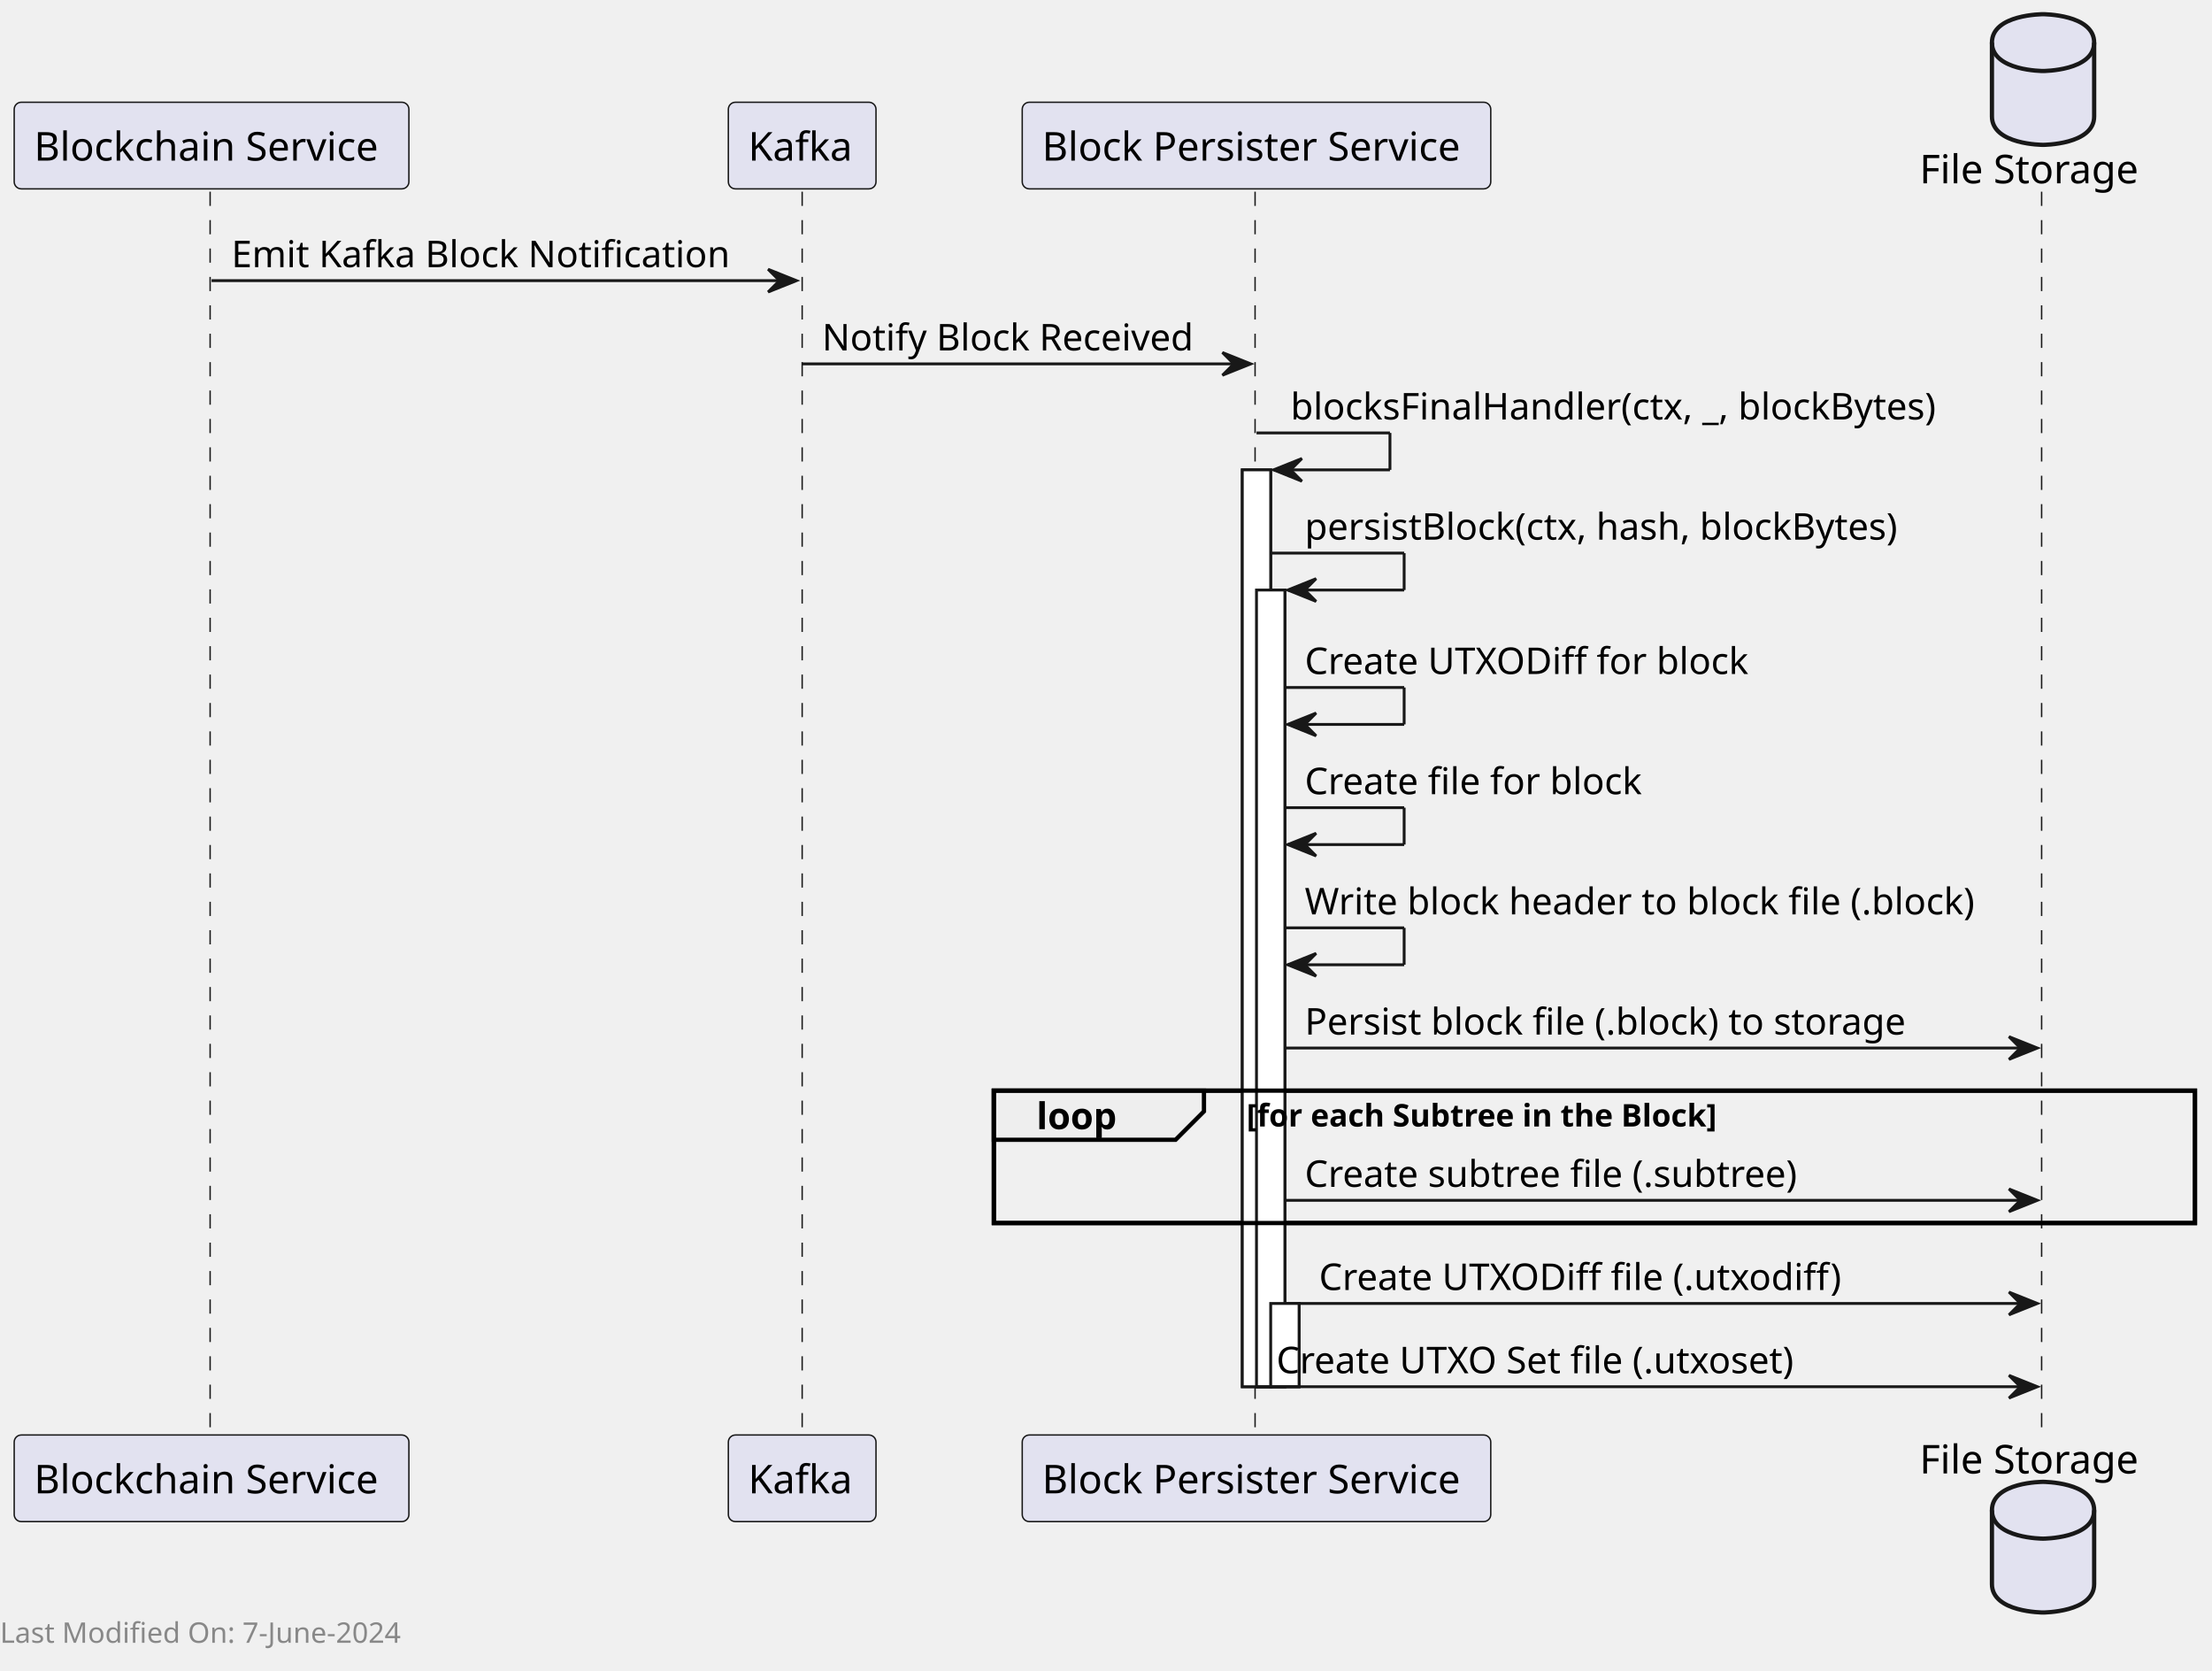
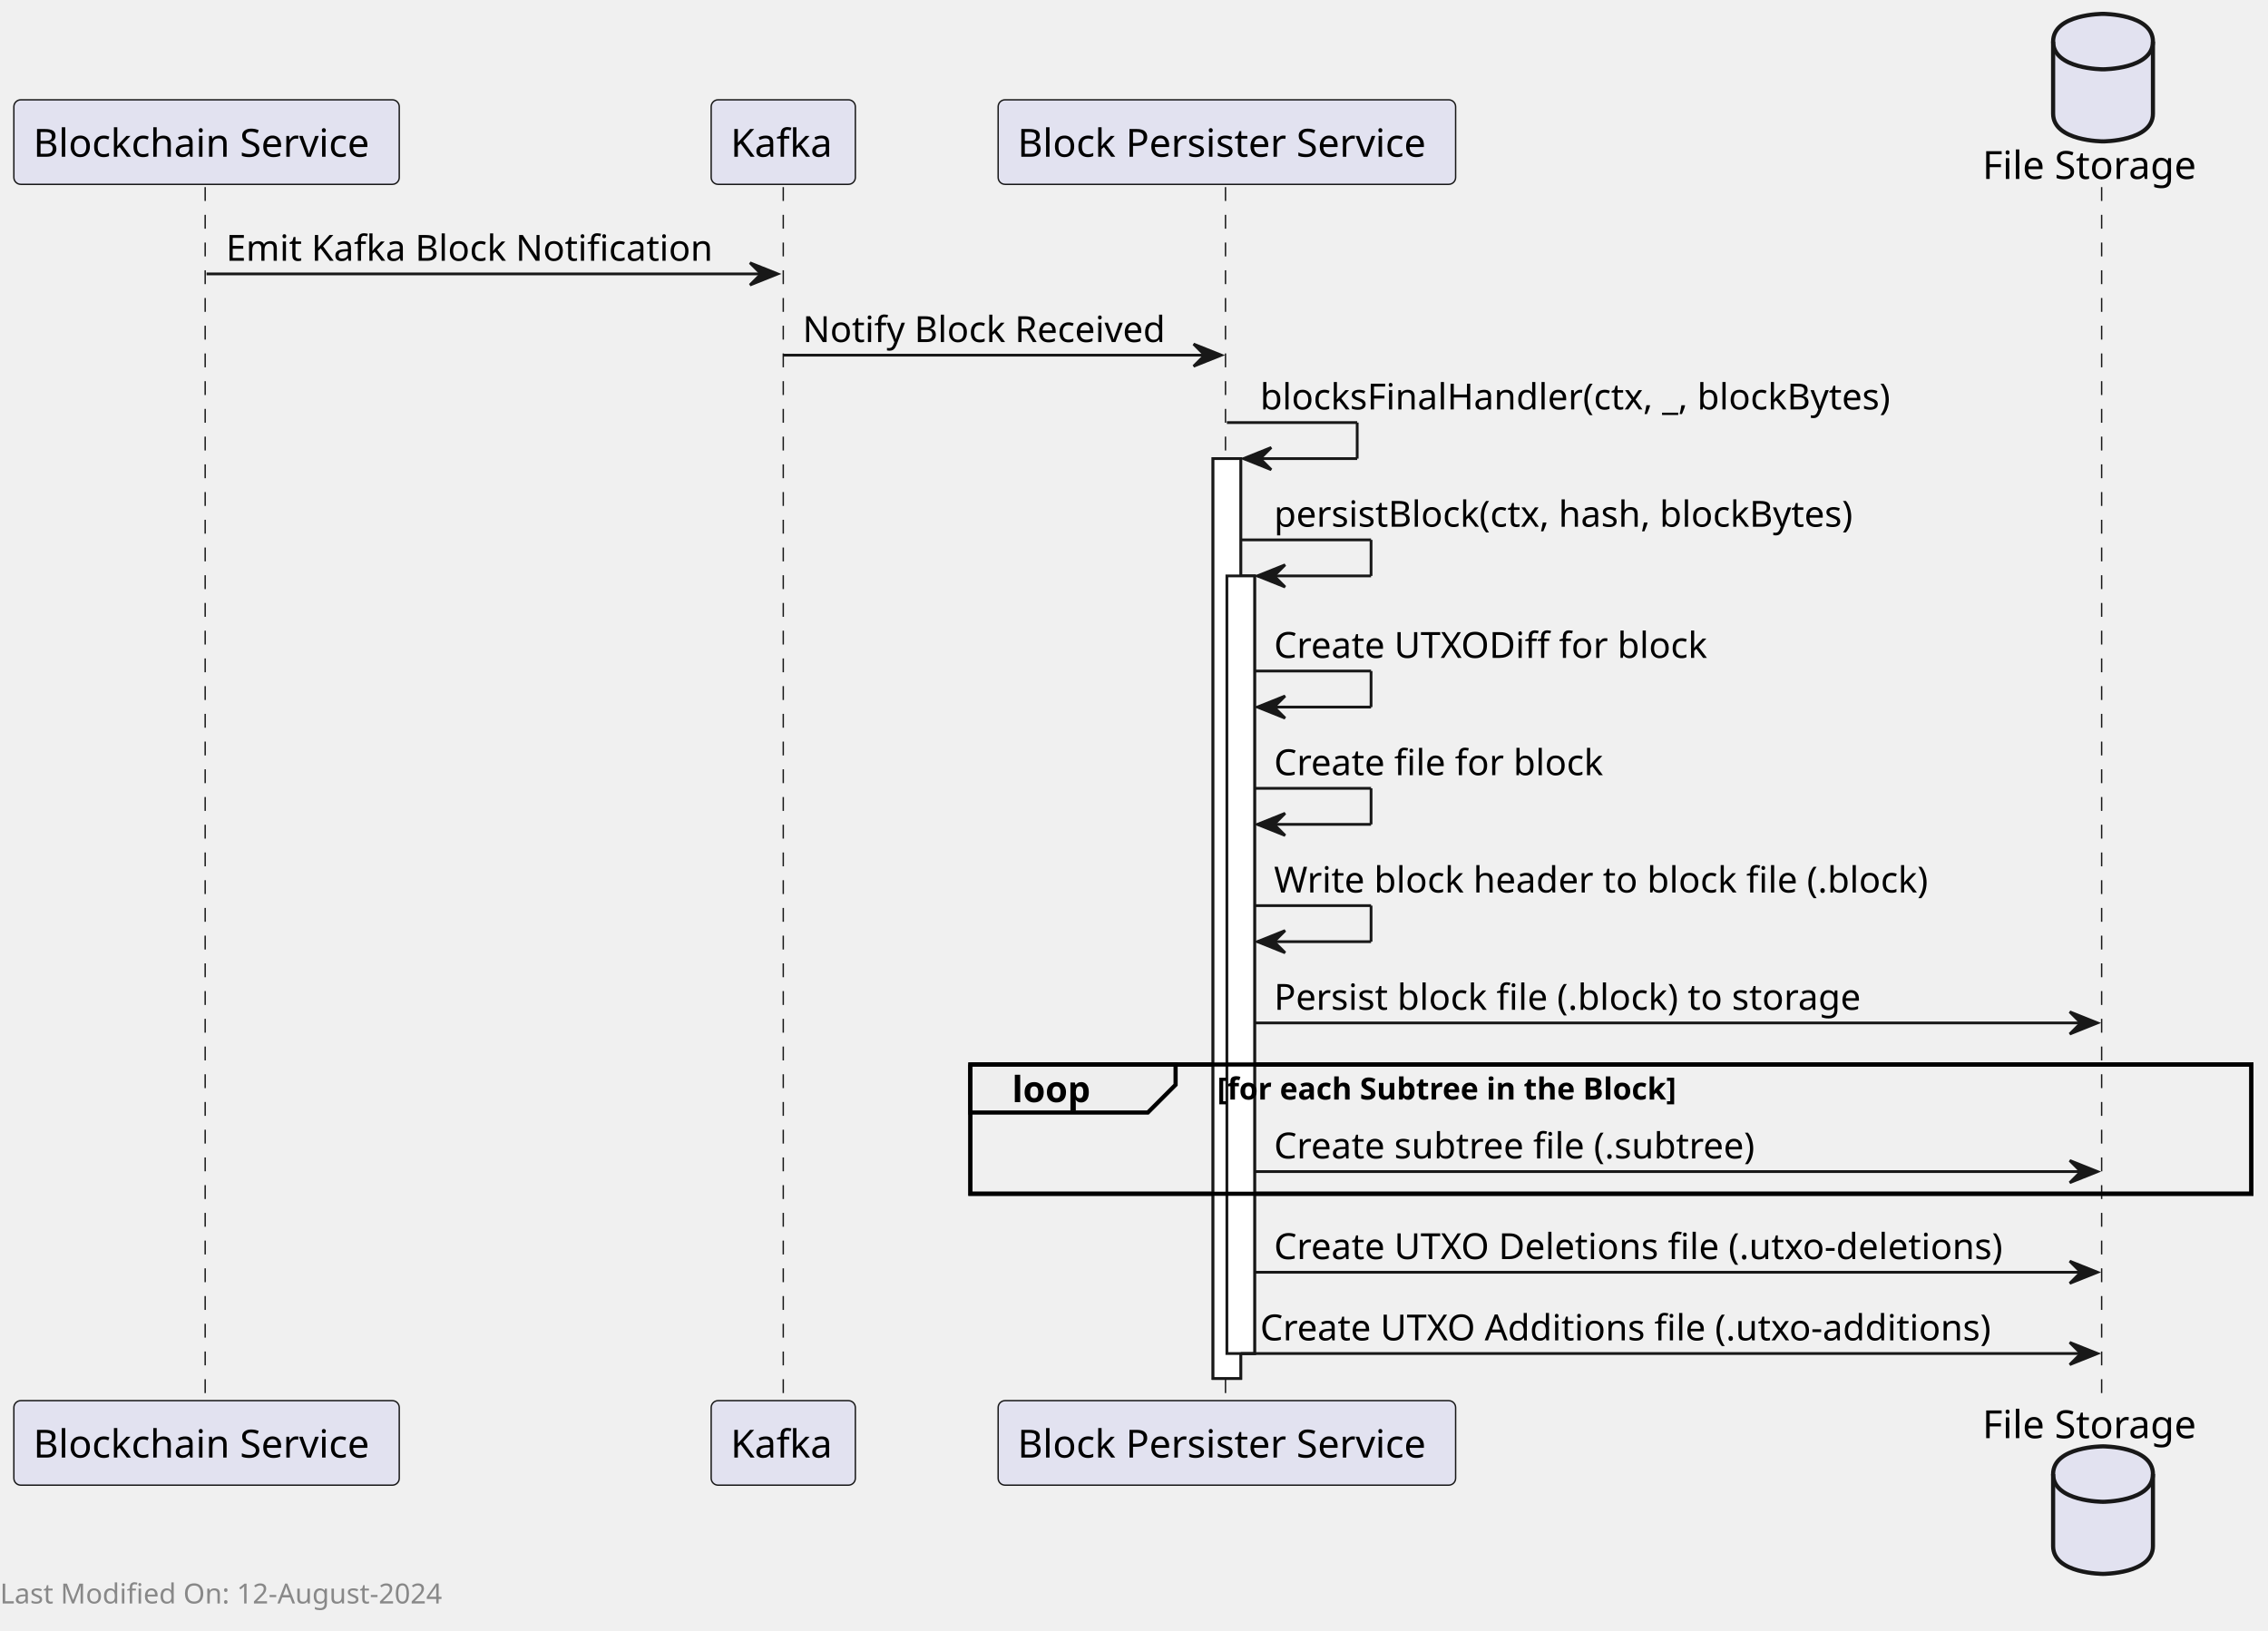
- <svg xmlns="http://www.w3.org/2000/svg" contentStyleType="text/css" height="588" preserveAspectRatio="none" viewBox="0 0 779 588" width="779" zoomAndPan="magnify">
-   <path d="m437.5 165.42h10v322.795h-10z" fill="#fff" stroke="#181818" />
-   <path d="m442.5 207.731h10v280.484h-10z" fill="#fff" stroke="#181818" />
-   <path d="m447.5 458.904h10v29.311h-10z" fill="#fff" stroke="#181818" />
-   <path d="m350 383.973h423v46.621h-423z" fill="none" stroke="#000" stroke-width="1.5" />
-   <path d="m74 67.488v438.726" stroke="#181818" stroke-dasharray="5 5" stroke-width=".5" />
-   <path d="m282.5 67.488v438.726" stroke="#181818" stroke-dasharray="5 5" stroke-width=".5" />
-   <path d="m442 67.488v438.726" stroke="#181818" stroke-dasharray="5 5" stroke-width=".5" />
-   <path d="m719 67.488v438.726" stroke="#181818" stroke-dasharray="5 5" stroke-width=".5" />
-   <rect fill="#e2e2f0" height="30.488" rx="2.5" stroke="#181818" stroke-width=".5" width="139" x="5" y="36" />
-   <text font-family="sans-serif" font-size="14" lengthAdjust="spacing" textLength="125" x="12" y="56.535">Blockchain Service</text>
-   <rect fill="#e2e2f0" height="30.488" rx="2.5" stroke="#181818" stroke-width=".5" width="139" x="5" y="505.215" />
-   <text font-family="sans-serif" font-size="14" lengthAdjust="spacing" textLength="125" x="12" y="525.75">Blockchain Service</text>
-   <rect fill="#e2e2f0" height="30.488" rx="2.5" stroke="#181818" stroke-width=".5" width="52" x="256.5" y="36" />
-   <text font-family="sans-serif" font-size="14" lengthAdjust="spacing" textLength="38" x="263.5" y="56.535">Kafka</text>
-   <rect fill="#e2e2f0" height="30.488" rx="2.5" stroke="#181818" stroke-width=".5" width="52" x="256.5" y="505.215" />
-   <text font-family="sans-serif" font-size="14" lengthAdjust="spacing" textLength="38" x="263.5" y="525.75">Kafka</text>
-   <rect fill="#e2e2f0" height="30.488" rx="2.5" stroke="#181818" stroke-width=".5" width="165" x="360" y="36" />
-   <text font-family="sans-serif" font-size="14" lengthAdjust="spacing" textLength="151" x="367" y="56.535">Block Persister Service</text>
-   <rect fill="#e2e2f0" height="30.488" rx="2.5" stroke="#181818" stroke-width=".5" width="165" x="360" y="505.215" />
-   <text font-family="sans-serif" font-size="14" lengthAdjust="spacing" textLength="151" x="367" y="525.75">Block Persister Service</text>
-   <text font-family="sans-serif" font-size="14" lengthAdjust="spacing" textLength="81" x="676" y="64.535">File Storage</text>
-   <path d="m701.5 15c0-10 18-10 18-10s18 0 18 10v26c0 10-18 10-18 10s-18 0-18-10z" fill="#e2e2f0" stroke="#181818" stroke-width="1.5" />
-   <path d="m701.5 15c0 10 18 10 18 10s18 0 18-10" fill="none" stroke="#181818" stroke-width="1.5" />
-   <text font-family="sans-serif" font-size="14" lengthAdjust="spacing" textLength="81" x="676" y="518.75">File Storage</text>
-   <g stroke="#181818">
-     <path d="m701.5 531.703c0-10 18-10 18-10s18 0 18 10v26c0 10-18 10-18 10s-18 0-18-10z" fill="#e2e2f0" stroke-width="1.5" />
-     <path d="m701.5 531.703c0 10 18 10 18 10s18 0 18-10" fill="none" stroke-width="1.5" />
-     <path d="m437.5 165.42h10v322.795h-10z" fill="#fff" />
-     <path d="m442.5 207.731h10v280.484h-10z" fill="#fff" />
-     <path d="m447.5 458.904h10v29.311h-10z" fill="#fff" />
-     <path d="m270.5 94.799 10 4-10 4 4-4z" fill="#181818" />
-     <path d="m74.5 98.799h202" />
+ <svg xmlns="http://www.w3.org/2000/svg" contentStyleType="text/css" height="588px" preserveAspectRatio="none" style="width:818px;height:588px;background:#FFFFFF;" version="1.1" viewBox="0 0 818 588" width="818px" zoomAndPan="magnify">
+   <defs />
+   <g>
+     <rect fill="#FFFFFF" height="331.795" style="stroke:#181818;stroke-width:1.0;" width="10" x="437.5" y="165.42" />
+     <rect fill="#FFFFFF" height="280.484" style="stroke:#181818;stroke-width:1.0;" width="10" x="442.5" y="207.731" />
+     <rect fill="none" height="46.621" style="stroke:#000000;stroke-width:1.5;" width="462" x="350" y="383.973" />
+     <line style="stroke:#181818;stroke-width:0.5;stroke-dasharray:5.0,5.0;" x1="74" x2="74" y1="67.488" y2="506.215" />
+     <line style="stroke:#181818;stroke-width:0.5;stroke-dasharray:5.0,5.0;" x1="282.5" x2="282.5" y1="67.488" y2="506.215" />
+     <line style="stroke:#181818;stroke-width:0.5;stroke-dasharray:5.0,5.0;" x1="442" x2="442" y1="67.488" y2="506.215" />
+     <line style="stroke:#181818;stroke-width:0.5;stroke-dasharray:5.0,5.0;" x1="758" x2="758" y1="67.488" y2="506.215" />
+     <rect fill="#E2E2F0" height="30.488" rx="2.5" ry="2.5" style="stroke:#181818;stroke-width:0.5;" width="139" x="5" y="36" />
+     <text fill="#000000" font-family="sans-serif" font-size="14" lengthAdjust="spacing" textLength="125" x="12" y="56.535">Blockchain Service</text>
+     <rect fill="#E2E2F0" height="30.488" rx="2.5" ry="2.5" style="stroke:#181818;stroke-width:0.5;" width="139" x="5" y="505.215" />
+     <text fill="#000000" font-family="sans-serif" font-size="14" lengthAdjust="spacing" textLength="125" x="12" y="525.75">Blockchain Service</text>
+     <rect fill="#E2E2F0" height="30.488" rx="2.5" ry="2.5" style="stroke:#181818;stroke-width:0.5;" width="52" x="256.5" y="36" />
+     <text fill="#000000" font-family="sans-serif" font-size="14" lengthAdjust="spacing" textLength="38" x="263.5" y="56.535">Kafka</text>
+     <rect fill="#E2E2F0" height="30.488" rx="2.5" ry="2.5" style="stroke:#181818;stroke-width:0.5;" width="52" x="256.5" y="505.215" />
+     <text fill="#000000" font-family="sans-serif" font-size="14" lengthAdjust="spacing" textLength="38" x="263.5" y="525.75">Kafka</text>
+     <rect fill="#E2E2F0" height="30.488" rx="2.5" ry="2.5" style="stroke:#181818;stroke-width:0.5;" width="165" x="360" y="36" />
+     <text fill="#000000" font-family="sans-serif" font-size="14" lengthAdjust="spacing" textLength="151" x="367" y="56.535">Block Persister Service</text>
+     <rect fill="#E2E2F0" height="30.488" rx="2.5" ry="2.5" style="stroke:#181818;stroke-width:0.5;" width="165" x="360" y="505.215" />
+     <text fill="#000000" font-family="sans-serif" font-size="14" lengthAdjust="spacing" textLength="151" x="367" y="525.75">Block Persister Service</text>
+     <text fill="#000000" font-family="sans-serif" font-size="14" lengthAdjust="spacing" textLength="81" x="715" y="64.535">File Storage</text>
+     <path d="M740.5,15 C740.5,5 758.5,5 758.5,5 C758.5,5 776.5,5 776.5,15 L776.5,41 C776.5,51 758.5,51 758.5,51 C758.5,51 740.5,51 740.5,41 L740.5,15 " fill="#E2E2F0" style="stroke:#181818;stroke-width:1.5;" />
+     <path d="M740.5,15 C740.5,25 758.5,25 758.5,25 C758.5,25 776.5,25 776.5,15 " fill="none" style="stroke:#181818;stroke-width:1.5;" />
+     <text fill="#000000" font-family="sans-serif" font-size="14" lengthAdjust="spacing" textLength="81" x="715" y="518.75">File Storage</text>
+     <path d="M740.5,531.703 C740.5,521.703 758.5,521.703 758.5,521.703 C758.5,521.703 776.5,521.703 776.5,531.703 L776.5,557.703 C776.5,567.703 758.5,567.703 758.5,567.703 C758.5,567.703 740.5,567.703 740.5,557.703 L740.5,531.703 " fill="#E2E2F0" style="stroke:#181818;stroke-width:1.5;" />
+     <path d="M740.5,531.703 C740.5,541.703 758.5,541.703 758.5,541.703 C758.5,541.703 776.5,541.703 776.5,531.703 " fill="none" style="stroke:#181818;stroke-width:1.5;" />
+     <rect fill="#FFFFFF" height="331.795" style="stroke:#181818;stroke-width:1.0;" width="10" x="437.5" y="165.42" />
+     <rect fill="#FFFFFF" height="280.484" style="stroke:#181818;stroke-width:1.0;" width="10" x="442.5" y="207.731" />
+     <polygon fill="#181818" points="270.5,94.799,280.5,98.799,270.5,102.799,274.5,98.799" style="stroke:#181818;stroke-width:1.0;" />
+     <line style="stroke:#181818;stroke-width:1.0;" x1="74.5" x2="276.5" y1="98.799" y2="98.799" />
+     <text fill="#000000" font-family="sans-serif" font-size="13" lengthAdjust="spacing" textLength="184" x="81.5" y="94.057">Emit Kafka Block Notification</text>
+     <polygon fill="#181818" points="430.5,124.109,440.5,128.109,430.5,132.109,434.5,128.109" style="stroke:#181818;stroke-width:1.0;" />
+     <line style="stroke:#181818;stroke-width:1.0;" x1="282.5" x2="436.5" y1="128.109" y2="128.109" />
+     <text fill="#000000" font-family="sans-serif" font-size="13" lengthAdjust="spacing" textLength="136" x="289.5" y="123.367">Notify Block Received</text>
+     <line style="stroke:#181818;stroke-width:1.0;" x1="442.5" x2="489.5" y1="152.42" y2="152.42" />
+     <line style="stroke:#181818;stroke-width:1.0;" x1="489.5" x2="489.5" y1="152.42" y2="165.42" />
+     <line style="stroke:#181818;stroke-width:1.0;" x1="448.5" x2="489.5" y1="165.42" y2="165.42" />
+     <polygon fill="#181818" points="458.5,161.42,448.5,165.42,458.5,169.42,454.5,165.42" style="stroke:#181818;stroke-width:1.0;" />
+     <text fill="#000000" font-family="sans-serif" font-size="13" lengthAdjust="spacing" textLength="240" x="454.5" y="147.678">blocksFinalHandler(ctx, _, blockBytes)</text>
+     <line style="stroke:#181818;stroke-width:1.0;" x1="447.5" x2="494.5" y1="194.731" y2="194.731" />
+     <line style="stroke:#181818;stroke-width:1.0;" x1="494.5" x2="494.5" y1="194.731" y2="207.731" />
+     <line style="stroke:#181818;stroke-width:1.0;" x1="453.5" x2="494.5" y1="207.731" y2="207.731" />
+     <polygon fill="#181818" points="463.5,203.731,453.5,207.731,463.5,211.731,459.5,207.731" style="stroke:#181818;stroke-width:1.0;" />
+     <text fill="#000000" font-family="sans-serif" font-size="13" lengthAdjust="spacing" textLength="219" x="459.5" y="189.988">persistBlock(ctx, hash, blockBytes)</text>
+     <line style="stroke:#181818;stroke-width:1.0;" x1="452.5" x2="494.5" y1="242.041" y2="242.041" />
+     <line style="stroke:#181818;stroke-width:1.0;" x1="494.5" x2="494.5" y1="242.041" y2="255.041" />
+     <line style="stroke:#181818;stroke-width:1.0;" x1="453.5" x2="494.5" y1="255.041" y2="255.041" />
+     <polygon fill="#181818" points="463.5,251.041,453.5,255.041,463.5,259.041,459.5,255.041" style="stroke:#181818;stroke-width:1.0;" />
+     <text fill="#000000" font-family="sans-serif" font-size="13" lengthAdjust="spacing" textLength="164" x="459.5" y="237.299">Create UTXODiff for block</text>
+     <line style="stroke:#181818;stroke-width:1.0;" x1="452.5" x2="494.5" y1="284.352" y2="284.352" />
+     <line style="stroke:#181818;stroke-width:1.0;" x1="494.5" x2="494.5" y1="284.352" y2="297.352" />
+     <line style="stroke:#181818;stroke-width:1.0;" x1="453.5" x2="494.5" y1="297.352" y2="297.352" />
+     <polygon fill="#181818" points="463.5,293.352,453.5,297.352,463.5,301.352,459.5,297.352" style="stroke:#181818;stroke-width:1.0;" />
+     <text fill="#000000" font-family="sans-serif" font-size="13" lengthAdjust="spacing" textLength="125" x="459.5" y="279.609">Create file for block</text>
+     <line style="stroke:#181818;stroke-width:1.0;" x1="452.5" x2="494.5" y1="326.662" y2="326.662" />
+     <line style="stroke:#181818;stroke-width:1.0;" x1="494.5" x2="494.5" y1="326.662" y2="339.662" />
+     <line style="stroke:#181818;stroke-width:1.0;" x1="453.5" x2="494.5" y1="339.662" y2="339.662" />
+     <polygon fill="#181818" points="463.5,335.662,453.5,339.662,463.5,343.662,459.5,339.662" style="stroke:#181818;stroke-width:1.0;" />
+     <text fill="#000000" font-family="sans-serif" font-size="13" lengthAdjust="spacing" textLength="248" x="459.5" y="321.92">Write block header to block file (.block)</text>
+     <polygon fill="#181818" points="746.5,364.973,756.5,368.973,746.5,372.973,750.5,368.973" style="stroke:#181818;stroke-width:1.0;" />
+     <line style="stroke:#181818;stroke-width:1.0;" x1="452.5" x2="752.5" y1="368.973" y2="368.973" />
+     <text fill="#000000" font-family="sans-serif" font-size="13" lengthAdjust="spacing" textLength="224" x="459.5" y="364.231">Persist block file (.block) to storage</text>
+     <path d="M350,383.973 L424,383.973 L424,391.283 L414,401.283 L350,401.283 L350,383.973 " fill="#EEEEEE" style="stroke:#000000;stroke-width:1.5;" />
+     <rect fill="none" height="46.621" style="stroke:#000000;stroke-width:1.5;" width="462" x="350" y="383.973" />
+     <text fill="#000000" font-family="sans-serif" font-size="13" font-weight="bold" lengthAdjust="spacing" textLength="29" x="365" y="397.541">loop</text>
+     <text fill="#000000" font-family="sans-serif" font-size="11" font-weight="bold" lengthAdjust="spacing" textLength="170" x="439" y="396.607">[for each Subtree in the Block]</text>
+     <polygon fill="#181818" points="746.5,418.594,756.5,422.594,746.5,426.594,750.5,422.594" style="stroke:#181818;stroke-width:1.0;" />
+     <line style="stroke:#181818;stroke-width:1.0;" x1="452.5" x2="752.5" y1="422.594" y2="422.594" />
+     <text fill="#000000" font-family="sans-serif" font-size="13" lengthAdjust="spacing" textLength="178" x="459.5" y="417.852">Create subtree file (.subtree)</text>
+     <polygon fill="#181818" points="746.5,454.904,756.5,458.904,746.5,462.904,750.5,458.904" style="stroke:#181818;stroke-width:1.0;" />
+     <line style="stroke:#181818;stroke-width:1.0;" x1="452.5" x2="752.5" y1="458.904" y2="458.904" />
+     <text fill="#000000" font-family="sans-serif" font-size="13" lengthAdjust="spacing" textLength="282" x="459.5" y="454.162">Create UTXO Deletions file  (.utxo-deletions)</text>
+     <polygon fill="#181818" points="746.5,484.215,756.5,488.215,746.5,492.215,750.5,488.215" style="stroke:#181818;stroke-width:1.0;" />
+     <line style="stroke:#181818;stroke-width:1.0;" x1="447.5" x2="752.5" y1="488.215" y2="488.215" />
+     <text fill="#000000" font-family="sans-serif" font-size="13" lengthAdjust="spacing" textLength="280" x="454.5" y="483.473">Create UTXO Additions file (.utxo-additions)</text>
+     <text fill="#888888" font-family="sans-serif" font-size="10" lengthAdjust="spacing" textLength="171" x="0" y="578.371">Last Modified On: 12-August-2024</text>
  </g>
-   <text font-family="sans-serif" font-size="13" lengthAdjust="spacing" textLength="184" x="81.5" y="94.057">Emit Kafka Block Notification</text>
-   <path d="m430.5 124.109 10 4-10 4 4-4z" fill="#181818" stroke="#181818" />
-   <path d="m282.5 128.109h154" stroke="#181818" />
-   <text font-family="sans-serif" font-size="13" lengthAdjust="spacing" textLength="136" x="289.5" y="123.367">Notify Block Received</text>
-   <path d="m442.5 152.42h47" stroke="#181818" />
-   <path d="m489.5 152.42v13" stroke="#181818" />
-   <path d="m448.5 165.42h41" stroke="#181818" />
-   <path d="m458.5 161.42-10 4 10 4-4-4z" fill="#181818" stroke="#181818" />
-   <text font-family="sans-serif" font-size="13" lengthAdjust="spacing" textLength="240" x="454.5" y="147.678">blocksFinalHandler(ctx, _, blockBytes)</text>
-   <path d="m447.5 194.731h47" stroke="#181818" />
-   <path d="m494.5 194.731v13" stroke="#181818" />
-   <path d="m453.5 207.731h41" stroke="#181818" />
-   <path d="m463.5 203.731-10 4 10 4-4-4z" fill="#181818" stroke="#181818" />
-   <text font-family="sans-serif" font-size="13" lengthAdjust="spacing" textLength="219" x="459.5" y="189.988">persistBlock(ctx, hash, blockBytes)</text>
-   <path d="m452.5 242.041h42" stroke="#181818" />
-   <path d="m494.5 242.041v13" stroke="#181818" />
-   <path d="m453.5 255.041h41" stroke="#181818" />
-   <path d="m463.5 251.041-10 4 10 4-4-4z" fill="#181818" stroke="#181818" />
-   <text font-family="sans-serif" font-size="13" lengthAdjust="spacing" textLength="164" x="459.5" y="237.299">Create UTXODiff for block</text>
-   <path d="m452.5 284.352h42" stroke="#181818" />
-   <path d="m494.5 284.352v13" stroke="#181818" />
-   <path d="m453.5 297.352h41" stroke="#181818" />
-   <path d="m463.5 293.352-10 4 10 4-4-4z" fill="#181818" stroke="#181818" />
-   <text font-family="sans-serif" font-size="13" lengthAdjust="spacing" textLength="125" x="459.5" y="279.609">Create file for block</text>
-   <path d="m452.5 326.662h42" stroke="#181818" />
-   <path d="m494.5 326.662v13" stroke="#181818" />
-   <path d="m453.5 339.662h41" stroke="#181818" />
-   <path d="m463.5 335.662-10 4 10 4-4-4z" fill="#181818" stroke="#181818" />
-   <text font-family="sans-serif" font-size="13" lengthAdjust="spacing" textLength="248" x="459.5" y="321.92">Write block header to block file (.block)</text>
-   <path d="m707.5 364.973 10 4-10 4 4-4z" fill="#181818" stroke="#181818" />
-   <path d="m452.5 368.973h261" stroke="#181818" />
-   <text font-family="sans-serif" font-size="13" lengthAdjust="spacing" textLength="224" x="459.5" y="364.231">Persist block file (.block) to storage</text>
-   <path d="m350 383.973h74v7.311l-10 10h-64z" fill="#eee" stroke="#000" stroke-width="1.5" />
-   <path d="m350 383.973h423v46.621h-423z" fill="none" stroke="#000" stroke-width="1.5" />
-   <text font-family="sans-serif" font-size="13" font-weight="bold" lengthAdjust="spacing" textLength="29" x="365" y="397.541">loop</text>
-   <text font-family="sans-serif" font-size="11" font-weight="bold" lengthAdjust="spacing" textLength="170" x="439" y="396.607">[for each Subtree in the Block]</text>
-   <path d="m707.5 418.594 10 4-10 4 4-4z" fill="#181818" stroke="#181818" />
-   <path d="m452.5 422.594h261" stroke="#181818" />
-   <text font-family="sans-serif" font-size="13" lengthAdjust="spacing" textLength="178" x="459.5" y="417.852">Create subtree file (.subtree)</text>
-   <path d="m707.5 454.904 10 4-10 4 4-4z" fill="#181818" stroke="#181818" />
-   <path d="m457.5 458.904h256" stroke="#181818" />
-   <text font-family="sans-serif" font-size="13" lengthAdjust="spacing" textLength="198" x="464.5" y="454.162">Create UTXODiff file (.utxodiff)</text>
-   <path d="m707.5 484.215 10 4-10 4 4-4z" fill="#181818" stroke="#181818" />
-   <path d="m442.5 488.215h271" stroke="#181818" />
-   <text font-family="sans-serif" font-size="13" lengthAdjust="spacing" textLength="190" x="449.5" y="483.473">Create UTXO Set file (.utxoset)</text>
-   <text fill="#888" font-family="sans-serif" font-size="10" lengthAdjust="spacing" textLength="152" y="578.371">Last Modified On: 7-June-2024</text>
</svg>
